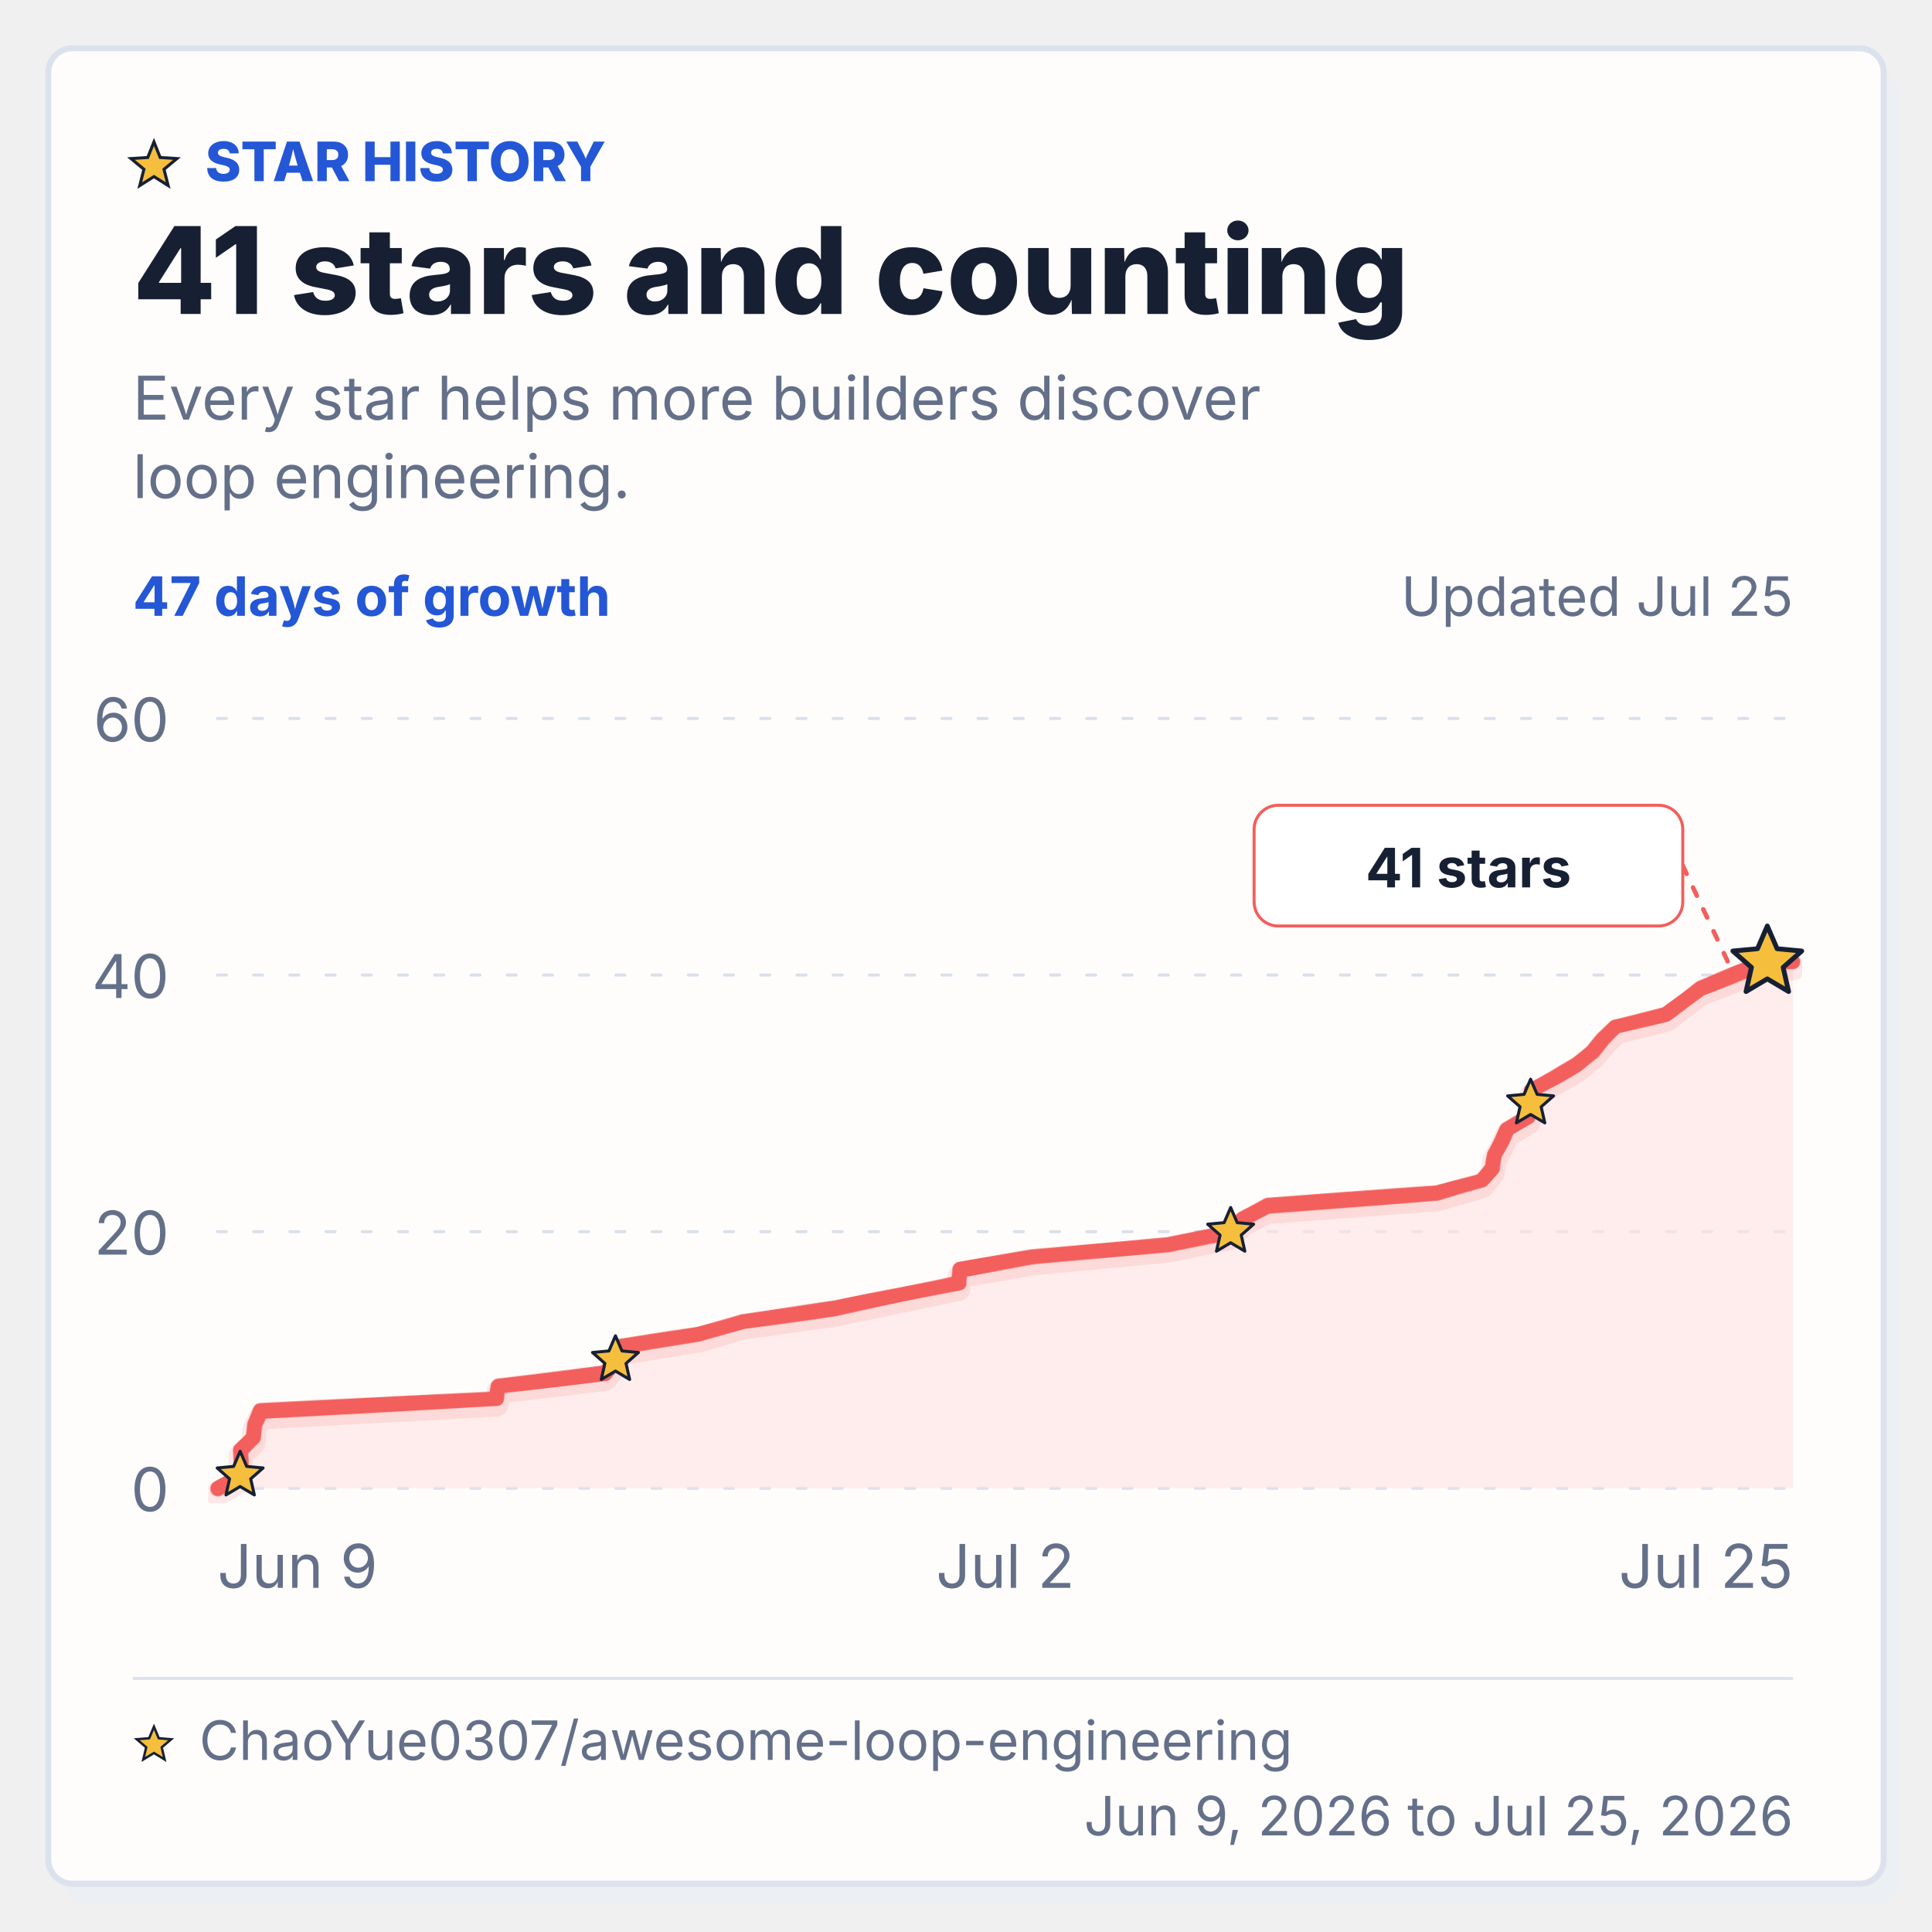
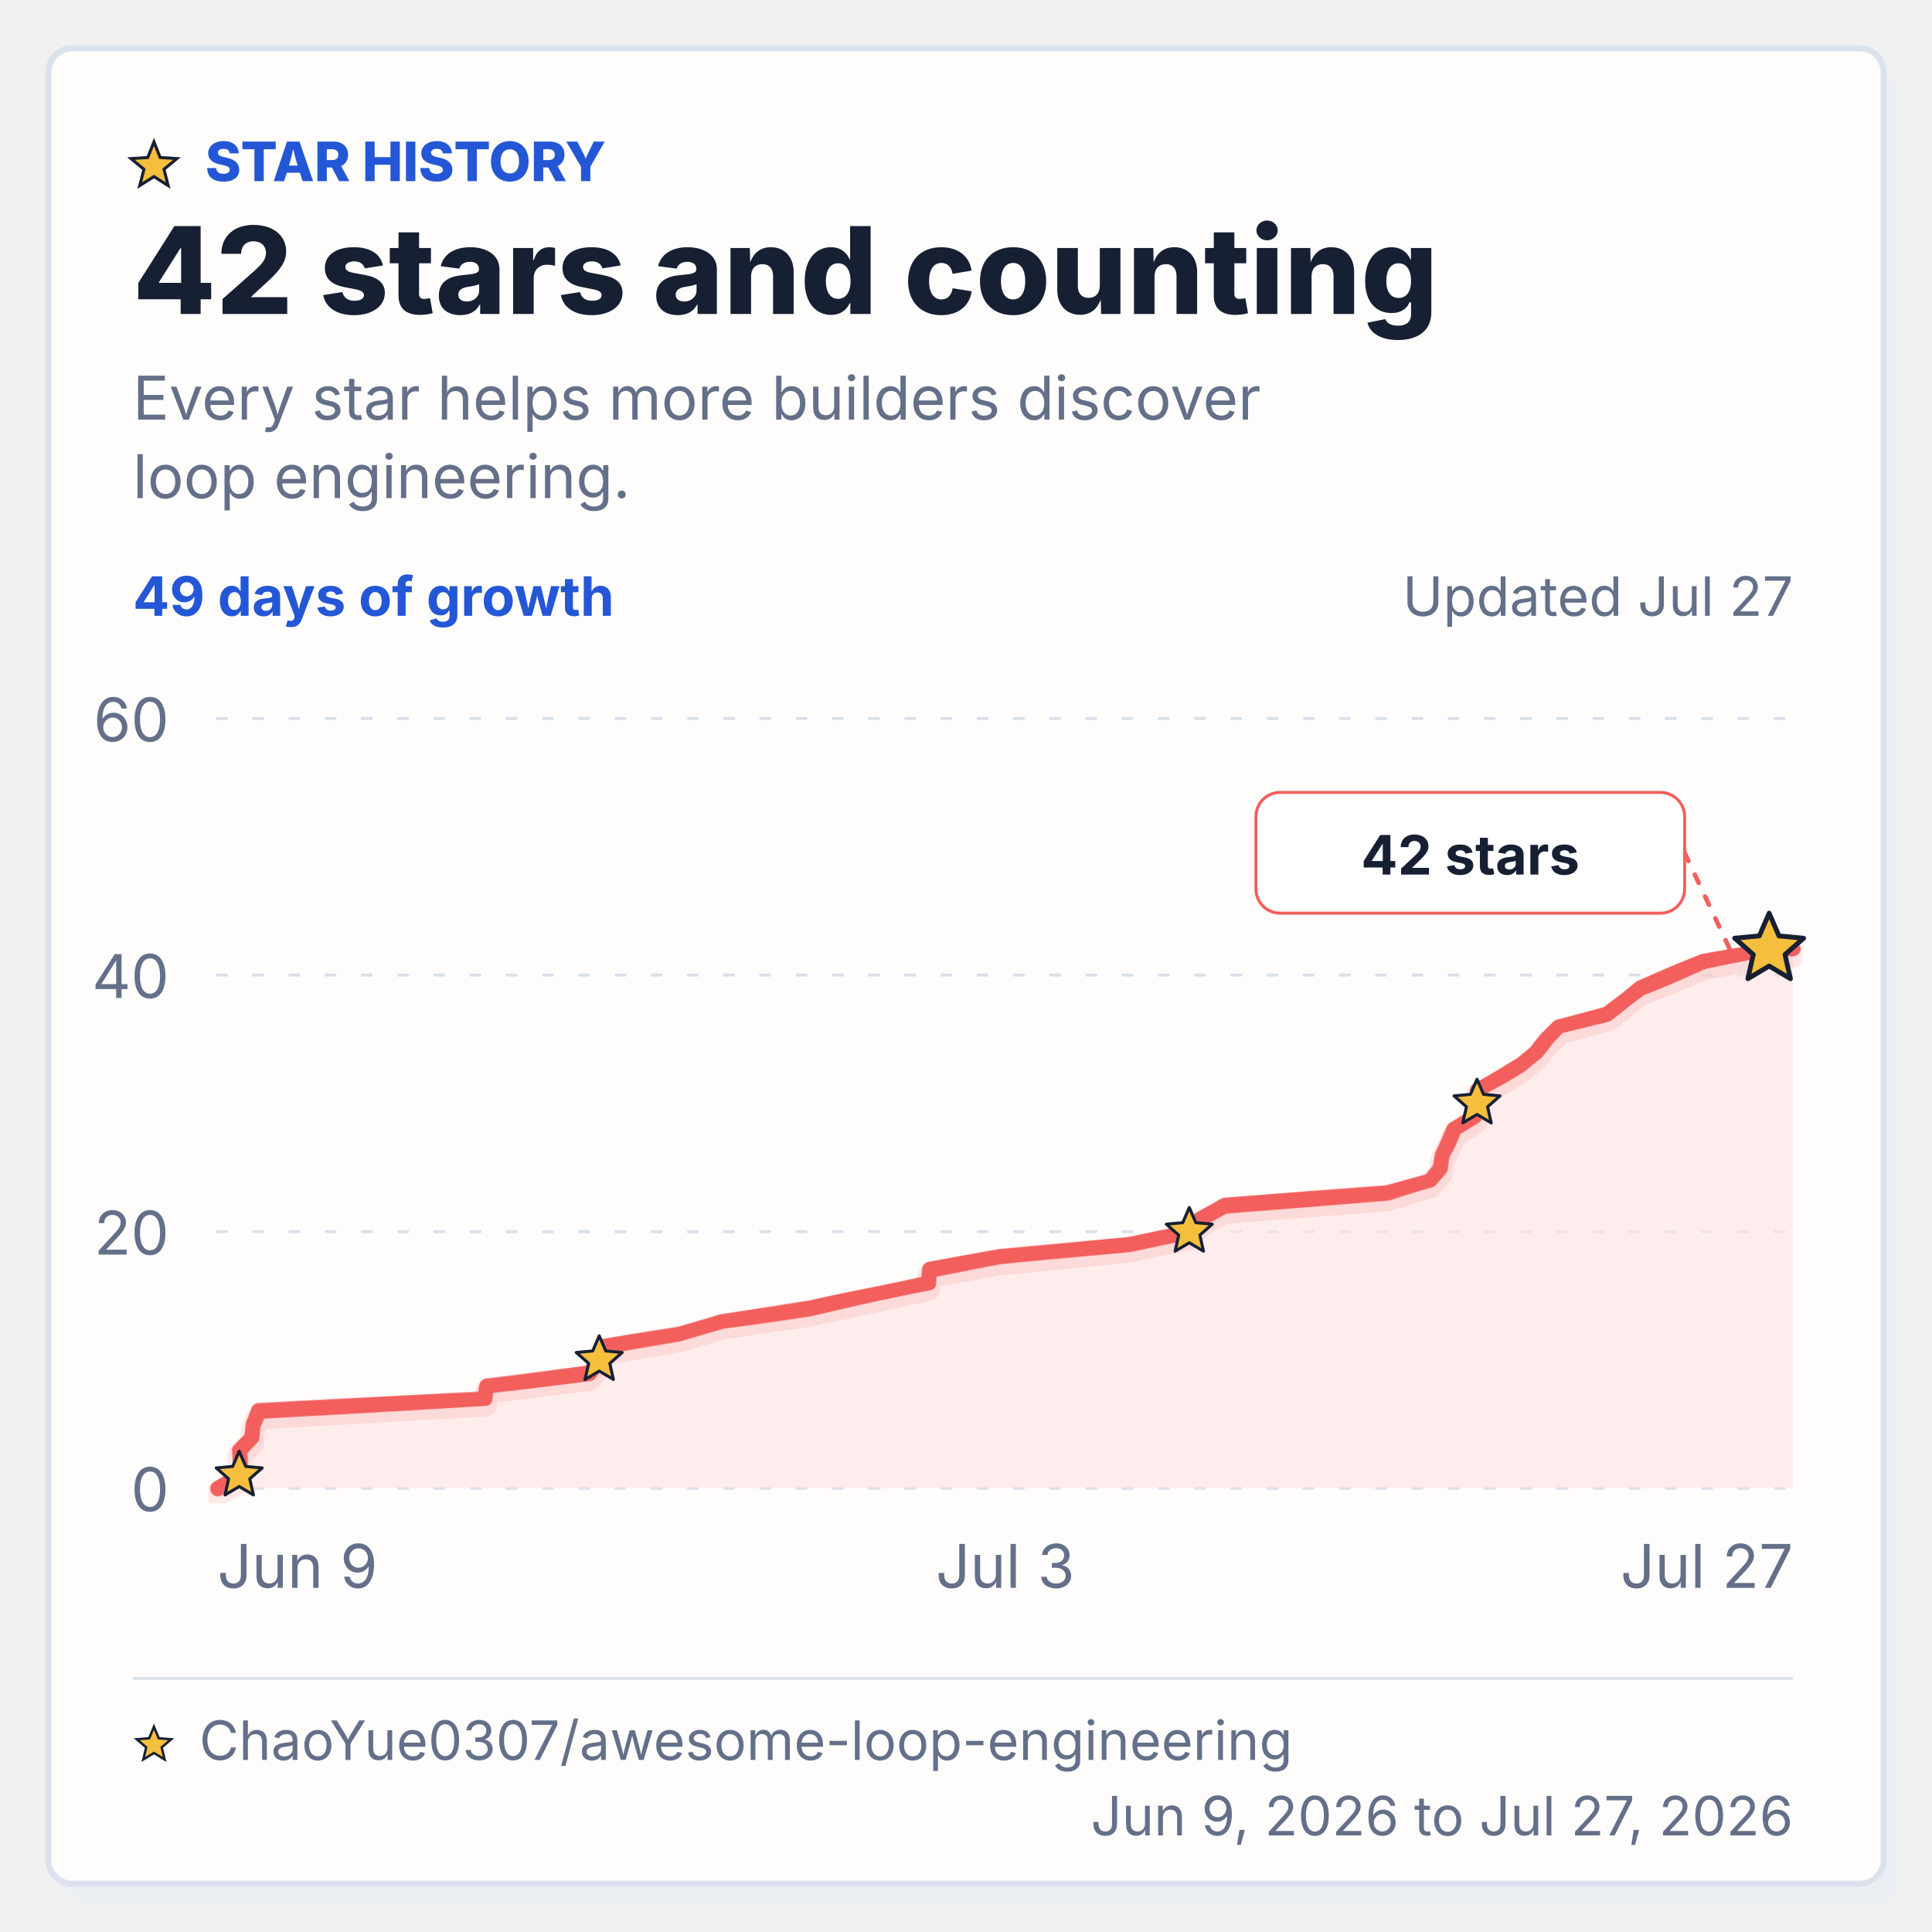
<svg xmlns="http://www.w3.org/2000/svg" width="640" height="640" viewBox="0 0 640 640" role="img" aria-labelledby="title desc">
  <style>
    text { font-family: ui-rounded, 'SF Pro Rounded', 'Nunito Sans', -apple-system, BlinkMacSystemFont, 'Segoe UI', sans-serif; letter-spacing: 0; }
  </style>
  <defs>
    <filter id="rough-line" x="-3%" y="-6%" width="106%" height="112%">
      <feTurbulence type="fractalNoise" baseFrequency="0.008 0.12" numOctaves="1" seed="17" result="noise" />
      <feDisplacementMap in="SourceGraphic" in2="noise" scale="1.2" xChannelSelector="R" yChannelSelector="G" />
    </filter>
    <clipPath id="plot-clip">
      <rect x="69" y="233" width="528" height="265" />
    </clipPath>
  </defs>
  <rect x="21" y="23" width="608" height="608" rx="8" fill="#E9EDF5" opacity="0.58" />
  <rect x="16" y="16" width="608" height="608" rx="8" fill="#FFFDFC" stroke="#DCE2ED" stroke-width="2" />
  <path d="M 51 47 L 53.06 52.17 L 58.61 52.53 L 54.33 56.08 L 55.7 61.47 L 51 58.5 L 46.3 61.47 L 47.67 56.08 L 43.39 52.53 L 48.94 52.17 Z" fill="#F5BE3D" stroke="#172033" stroke-width="1" />
  <text x="68" y="60" fill="#2457D6" font-size="18" font-weight="800">STAR HISTORY</text>
-   <text x="44" y="104" fill="#172033" font-size="40" font-weight="760">41 stars and counting</text>
+   <text x="44" y="104" fill="#172033" font-size="40" font-weight="760">42 stars and counting</text>
  <text x="44" y="139" fill="#647089" font-size="20">Every star helps more builders discover</text>
  <text x="44" y="165" fill="#647089" font-size="20">loop engineering.</text>
-   <text x="44" y="204" fill="#2457D6" font-size="18" font-weight="700">47 days of growth</text>
-   <text x="594" y="204" fill="#647089" font-size="18" text-anchor="end">Updated Jul 25</text>
+   <text x="44" y="204" fill="#2457D6" font-size="18" font-weight="700">49 days of growth</text>
+   <text x="594" y="204" fill="#647089" font-size="18" text-anchor="end">Updated Jul 27</text>
  <line x1="72" y1="493" x2="594" y2="493" stroke="#D9E0EB" stroke-width="1" stroke-dasharray="3 9" stroke-linecap="round" />
  <text x="56" y="500.6" fill="#647089" font-size="20" text-anchor="end">0</text>
  <line x1="72" y1="408" x2="594" y2="408" stroke="#D9E0EB" stroke-width="1" stroke-dasharray="3 9" stroke-linecap="round" />
  <text x="56" y="415.6" fill="#647089" font-size="20" text-anchor="end">20</text>
  <line x1="72" y1="323" x2="594" y2="323" stroke="#D9E0EB" stroke-width="1" stroke-dasharray="3 9" stroke-linecap="round" />
  <text x="56" y="330.6" fill="#647089" font-size="20" text-anchor="end">40</text>
  <line x1="72" y1="238" x2="594" y2="238" stroke="#D9E0EB" stroke-width="1" stroke-dasharray="3 9" stroke-linecap="round" />
  <text x="56" y="245.6" fill="#647089" font-size="20" text-anchor="end">60</text>
  <text x="72" y="526" fill="#647089" font-size="20" text-anchor="start">Jun 9</text>
-   <text x="333" y="526" fill="#647089" font-size="20" text-anchor="middle">Jul 2</text>
-   <text x="594" y="526" fill="#647089" font-size="20" text-anchor="end">Jul 25</text>
+   <text x="333" y="526" fill="#647089" font-size="20" text-anchor="middle">Jul 3</text>
+   <text x="594" y="526" fill="#647089" font-size="20" text-anchor="end">Jul 27</text>
  <g clip-path="url(#plot-clip)">
-     <path d="M 72 493 L 79.55 488.75 L 79.64 484.5 L 79.65 480.25 L 83.97 476 L 84.22 471.75 L 86.3 467.5 L 164.45 463.25 L 165.1 459 L 200.52 454.75 L 203.88 450.5 L 205.53 446.25 L 231.55 442 L 246.14 437.75 L 276.61 433.5 L 296.91 429.25 L 317.42 425 L 317.85 420.75 L 342.12 416.5 L 387.03 412.25 L 407.67 408 L 411.41 403.75 L 419.68 399.5 L 476.03 395.25 L 490.9 391 L 494.43 386.75 L 495.01 382.5 L 497.28 378.25 L 499.31 374 L 506.35 369.75 L 507.03 365.5 L 507.24 361.25 L 514.92 357 L 522.2 352.75 L 527.57 348.5 L 531.11 344.25 L 535.34 340 L 552.16 335.75 L 563.31 327.25 L 585.44 318.75 L 594 318.75 V 493 H 72 Z" fill="#FDE3E1" opacity="0.6" />
-     <path d="M 72 493 L 79.55 488.75 L 79.64 484.5 L 79.65 480.25 L 83.97 476 L 84.22 471.75 L 86.3 467.5 L 164.45 463.25 L 165.1 459 L 200.52 454.75 L 203.88 450.5 L 205.53 446.25 L 231.55 442 L 246.14 437.75 L 276.61 433.5 L 296.91 429.25 L 317.42 425 L 317.85 420.75 L 342.12 416.5 L 387.03 412.25 L 407.67 408 L 411.41 403.75 L 419.68 399.5 L 476.03 395.25 L 490.9 391 L 494.43 386.75 L 495.01 382.5 L 497.28 378.25 L 499.31 374 L 506.35 369.75 L 507.03 365.5 L 507.24 361.25 L 514.92 357 L 522.2 352.75 L 527.57 348.5 L 531.11 344.25 L 535.34 340 L 552.16 335.75 L 563.31 327.25 L 585.44 318.75 L 594 318.75" fill="none" stroke="#F25F5C" stroke-width="8" stroke-linejoin="round" stroke-linecap="round" opacity="0.13" transform="translate(0 2)" />
-     <path d="M 72 493 L 79.55 488.75 L 79.64 484.5 L 79.65 480.25 L 83.97 476 L 84.22 471.75 L 86.3 467.5 L 164.45 463.25 L 165.1 459 L 200.52 454.75 L 203.88 450.5 L 205.53 446.25 L 231.55 442 L 246.14 437.75 L 276.61 433.5 L 296.91 429.25 L 317.42 425 L 317.85 420.75 L 342.12 416.5 L 387.03 412.25 L 407.67 408 L 411.41 403.75 L 419.68 399.5 L 476.03 395.25 L 490.9 391 L 494.43 386.75 L 495.01 382.5 L 497.28 378.25 L 499.31 374 L 506.35 369.75 L 507.03 365.5 L 507.24 361.25 L 514.92 357 L 522.2 352.75 L 527.57 348.5 L 531.11 344.25 L 535.34 340 L 552.16 335.75 L 563.31 327.25 L 585.44 318.75 L 594 318.75" fill="none" stroke="#F25F5C" stroke-width="5" stroke-linejoin="round" stroke-linecap="round" filter="url(#rough-line)" />
+     <path d="M 72 493 L 79.24 488.75 L 79.33 484.5 L 79.34 480.25 L 83.48 476 L 83.73 471.75 L 85.72 467.5 L 160.67 463.25 L 161.3 459 L 195.28 454.75 L 198.5 450.5 L 200.08 446.25 L 225.04 442 L 239.03 437.75 L 268.26 433.5 L 287.73 429.25 L 307.4 425 L 307.82 420.75 L 331.1 416.5 L 374.17 412.25 L 393.97 408 L 397.56 403.75 L 405.49 399.5 L 459.54 395.25 L 473.8 391 L 477.19 386.75 L 477.74 382.5 L 479.92 378.25 L 481.87 374 L 488.63 369.75 L 489.28 365.5 L 489.47 361.25 L 496.84 357 L 503.82 352.75 L 508.98 348.5 L 512.37 344.25 L 516.43 340 L 532.56 335.75 L 543.25 327.25 L 564.49 318.75 L 586.05 314.5 L 594 314.5 V 493 H 72 Z" fill="#FDE3E1" opacity="0.6" />
+     <path d="M 72 493 L 79.24 488.75 L 79.33 484.5 L 79.34 480.25 L 83.48 476 L 83.73 471.75 L 85.72 467.5 L 160.67 463.25 L 161.3 459 L 195.28 454.75 L 198.5 450.5 L 200.08 446.25 L 225.04 442 L 239.03 437.75 L 268.26 433.5 L 287.73 429.25 L 307.4 425 L 307.82 420.75 L 331.1 416.5 L 374.17 412.25 L 393.97 408 L 397.56 403.75 L 405.49 399.5 L 459.54 395.25 L 473.8 391 L 477.19 386.75 L 477.74 382.5 L 479.92 378.25 L 481.87 374 L 488.63 369.75 L 489.28 365.5 L 489.47 361.25 L 496.84 357 L 503.82 352.75 L 508.98 348.5 L 512.37 344.25 L 516.43 340 L 532.56 335.75 L 543.25 327.25 L 564.49 318.75 L 586.05 314.5 L 594 314.5" fill="none" stroke="#F25F5C" stroke-width="8" stroke-linejoin="round" stroke-linecap="round" opacity="0.13" transform="translate(0 2)" />
+     <path d="M 72 493 L 79.24 488.75 L 79.33 484.5 L 79.34 480.25 L 83.48 476 L 83.73 471.75 L 85.72 467.5 L 160.67 463.25 L 161.3 459 L 195.28 454.75 L 198.5 450.5 L 200.08 446.25 L 225.04 442 L 239.03 437.75 L 268.26 433.5 L 287.73 429.25 L 307.4 425 L 307.82 420.75 L 331.1 416.5 L 374.17 412.25 L 393.97 408 L 397.56 403.75 L 405.49 399.5 L 459.54 395.25 L 473.8 391 L 477.19 386.75 L 477.74 382.5 L 479.92 378.25 L 481.87 374 L 488.63 369.75 L 489.28 365.5 L 489.47 361.25 L 496.84 357 L 503.82 352.75 L 508.98 348.5 L 512.37 344.25 L 516.43 340 L 532.56 335.75 L 543.25 327.25 L 564.49 318.75 L 586.05 314.5 L 594 314.5" fill="none" stroke="#F25F5C" stroke-width="5" stroke-linejoin="round" stroke-linecap="round" filter="url(#rough-line)" />
  </g>
-   <path d="M 79.55 480.75 L 81.71 485.77 L 87.16 486.28 L 83.05 489.89 L 84.25 495.22 L 79.55 492.43 L 74.85 495.22 L 76.05 489.89 L 71.94 486.28 L 77.39 485.77 Z" fill="#F5BE3D" stroke="#172033" stroke-width="1" stroke-linejoin="round" />
-   <path d="M 203.88 442.5 L 206.04 447.52 L 211.49 448.03 L 207.38 451.64 L 208.58 456.97 L 203.88 454.18 L 199.18 456.97 L 200.38 451.64 L 196.27 448.03 L 201.72 447.52 Z" fill="#F5BE3D" stroke="#172033" stroke-width="1" stroke-linejoin="round" />
-   <path d="M 407.67 400 L 409.84 405.02 L 415.28 405.53 L 411.17 409.14 L 412.37 414.47 L 407.67 411.68 L 402.97 414.47 L 404.17 409.14 L 400.06 405.53 L 405.51 405.02 Z" fill="#F5BE3D" stroke="#172033" stroke-width="1" stroke-linejoin="round" />
-   <path d="M 507.03 357.5 L 509.2 362.52 L 514.64 363.03 L 510.53 366.64 L 511.74 371.97 L 507.03 369.18 L 502.33 371.97 L 503.53 366.64 L 499.42 363.03 L 504.87 362.52 Z" fill="#F5BE3D" stroke="#172033" stroke-width="1" stroke-linejoin="round" />
-   <path d="M 585.44 306.75 L 588.69 314.28 L 596.85 315.04 L 590.69 320.46 L 592.5 328.46 L 585.44 324.27 L 578.39 328.46 L 580.19 320.46 L 574.03 315.04 L 582.2 314.28 Z" fill="#F5BE3D" stroke="#172033" stroke-width="1.6" stroke-linejoin="round" />
-   <path d="M 557.44 286.75 L 572.44 318.75" fill="none" stroke="#F25F5C" stroke-width="1.5" stroke-dasharray="3 5" stroke-linecap="round" />
-   <rect x="415.44" y="266.75" width="142" height="40" rx="8" fill="#FFFFFF" stroke="#F25F5C" />
-   <text x="486.44" y="293.95" fill="#172033" font-size="18" font-weight="700" text-anchor="middle">41 stars</text>
+   <path d="M 79.24 480.75 L 81.4 485.77 L 86.85 486.28 L 82.74 489.89 L 83.94 495.22 L 79.24 492.43 L 74.54 495.22 L 75.74 489.89 L 71.63 486.28 L 77.08 485.77 Z" fill="#F5BE3D" stroke="#172033" stroke-width="1" stroke-linejoin="round" />
+   <path d="M 198.5 442.5 L 200.66 447.52 L 206.11 448.03 L 202 451.64 L 203.2 456.97 L 198.5 454.18 L 193.8 456.97 L 195 451.64 L 190.89 448.03 L 196.34 447.52 Z" fill="#F5BE3D" stroke="#172033" stroke-width="1" stroke-linejoin="round" />
+   <path d="M 393.97 400 L 396.13 405.02 L 401.58 405.53 L 397.47 409.14 L 398.67 414.47 L 393.97 411.68 L 389.27 414.47 L 390.47 409.14 L 386.36 405.53 L 391.81 405.02 Z" fill="#F5BE3D" stroke="#172033" stroke-width="1" stroke-linejoin="round" />
+   <path d="M 489.28 357.5 L 491.44 362.52 L 496.89 363.03 L 492.78 366.64 L 493.98 371.97 L 489.28 369.18 L 484.57 371.97 L 485.78 366.64 L 481.67 363.03 L 487.11 362.52 Z" fill="#F5BE3D" stroke="#172033" stroke-width="1" stroke-linejoin="round" />
+   <path d="M 586.05 302.5 L 589.3 310.03 L 597.47 310.79 L 591.3 316.21 L 593.11 324.21 L 586.05 320.02 L 579 324.21 L 580.8 316.21 L 574.64 310.79 L 582.81 310.03 Z" fill="#F5BE3D" stroke="#172033" stroke-width="1.6" stroke-linejoin="round" />
+   <path d="M 558.05 282.5 L 573.05 314.5" fill="none" stroke="#F25F5C" stroke-width="1.5" stroke-dasharray="3 5" stroke-linecap="round" />
+   <rect x="416.05" y="262.5" width="142" height="40" rx="8" fill="#FFFFFF" stroke="#F25F5C" />
+   <text x="487.05" y="289.7" fill="#172033" font-size="18" font-weight="700" text-anchor="middle">42 stars</text>
  <line x1="44" y1="556" x2="594" y2="556" stroke="#DCE2ED" />
  <path d="M 51 572 L 52.59 575.82 L 56.71 576.15 L 53.57 578.83 L 54.53 582.85 L 51 580.7 L 47.47 582.85 L 48.43 578.83 L 45.29 576.15 L 49.41 575.82 Z" fill="#F5BE3D" stroke="#172033" stroke-width="0.8" />
  <text x="66" y="583" fill="#647089" font-size="18">ChaoYue0307/awesome-loop-engineering</text>
-   <text x="594" y="608" fill="#647089" font-size="18" text-anchor="end">Jun 9, 2026 to Jul 25, 2026</text>
+   <text x="594" y="608" fill="#647089" font-size="18" text-anchor="end">Jun 9, 2026 to Jul 27, 2026</text>
</svg>
